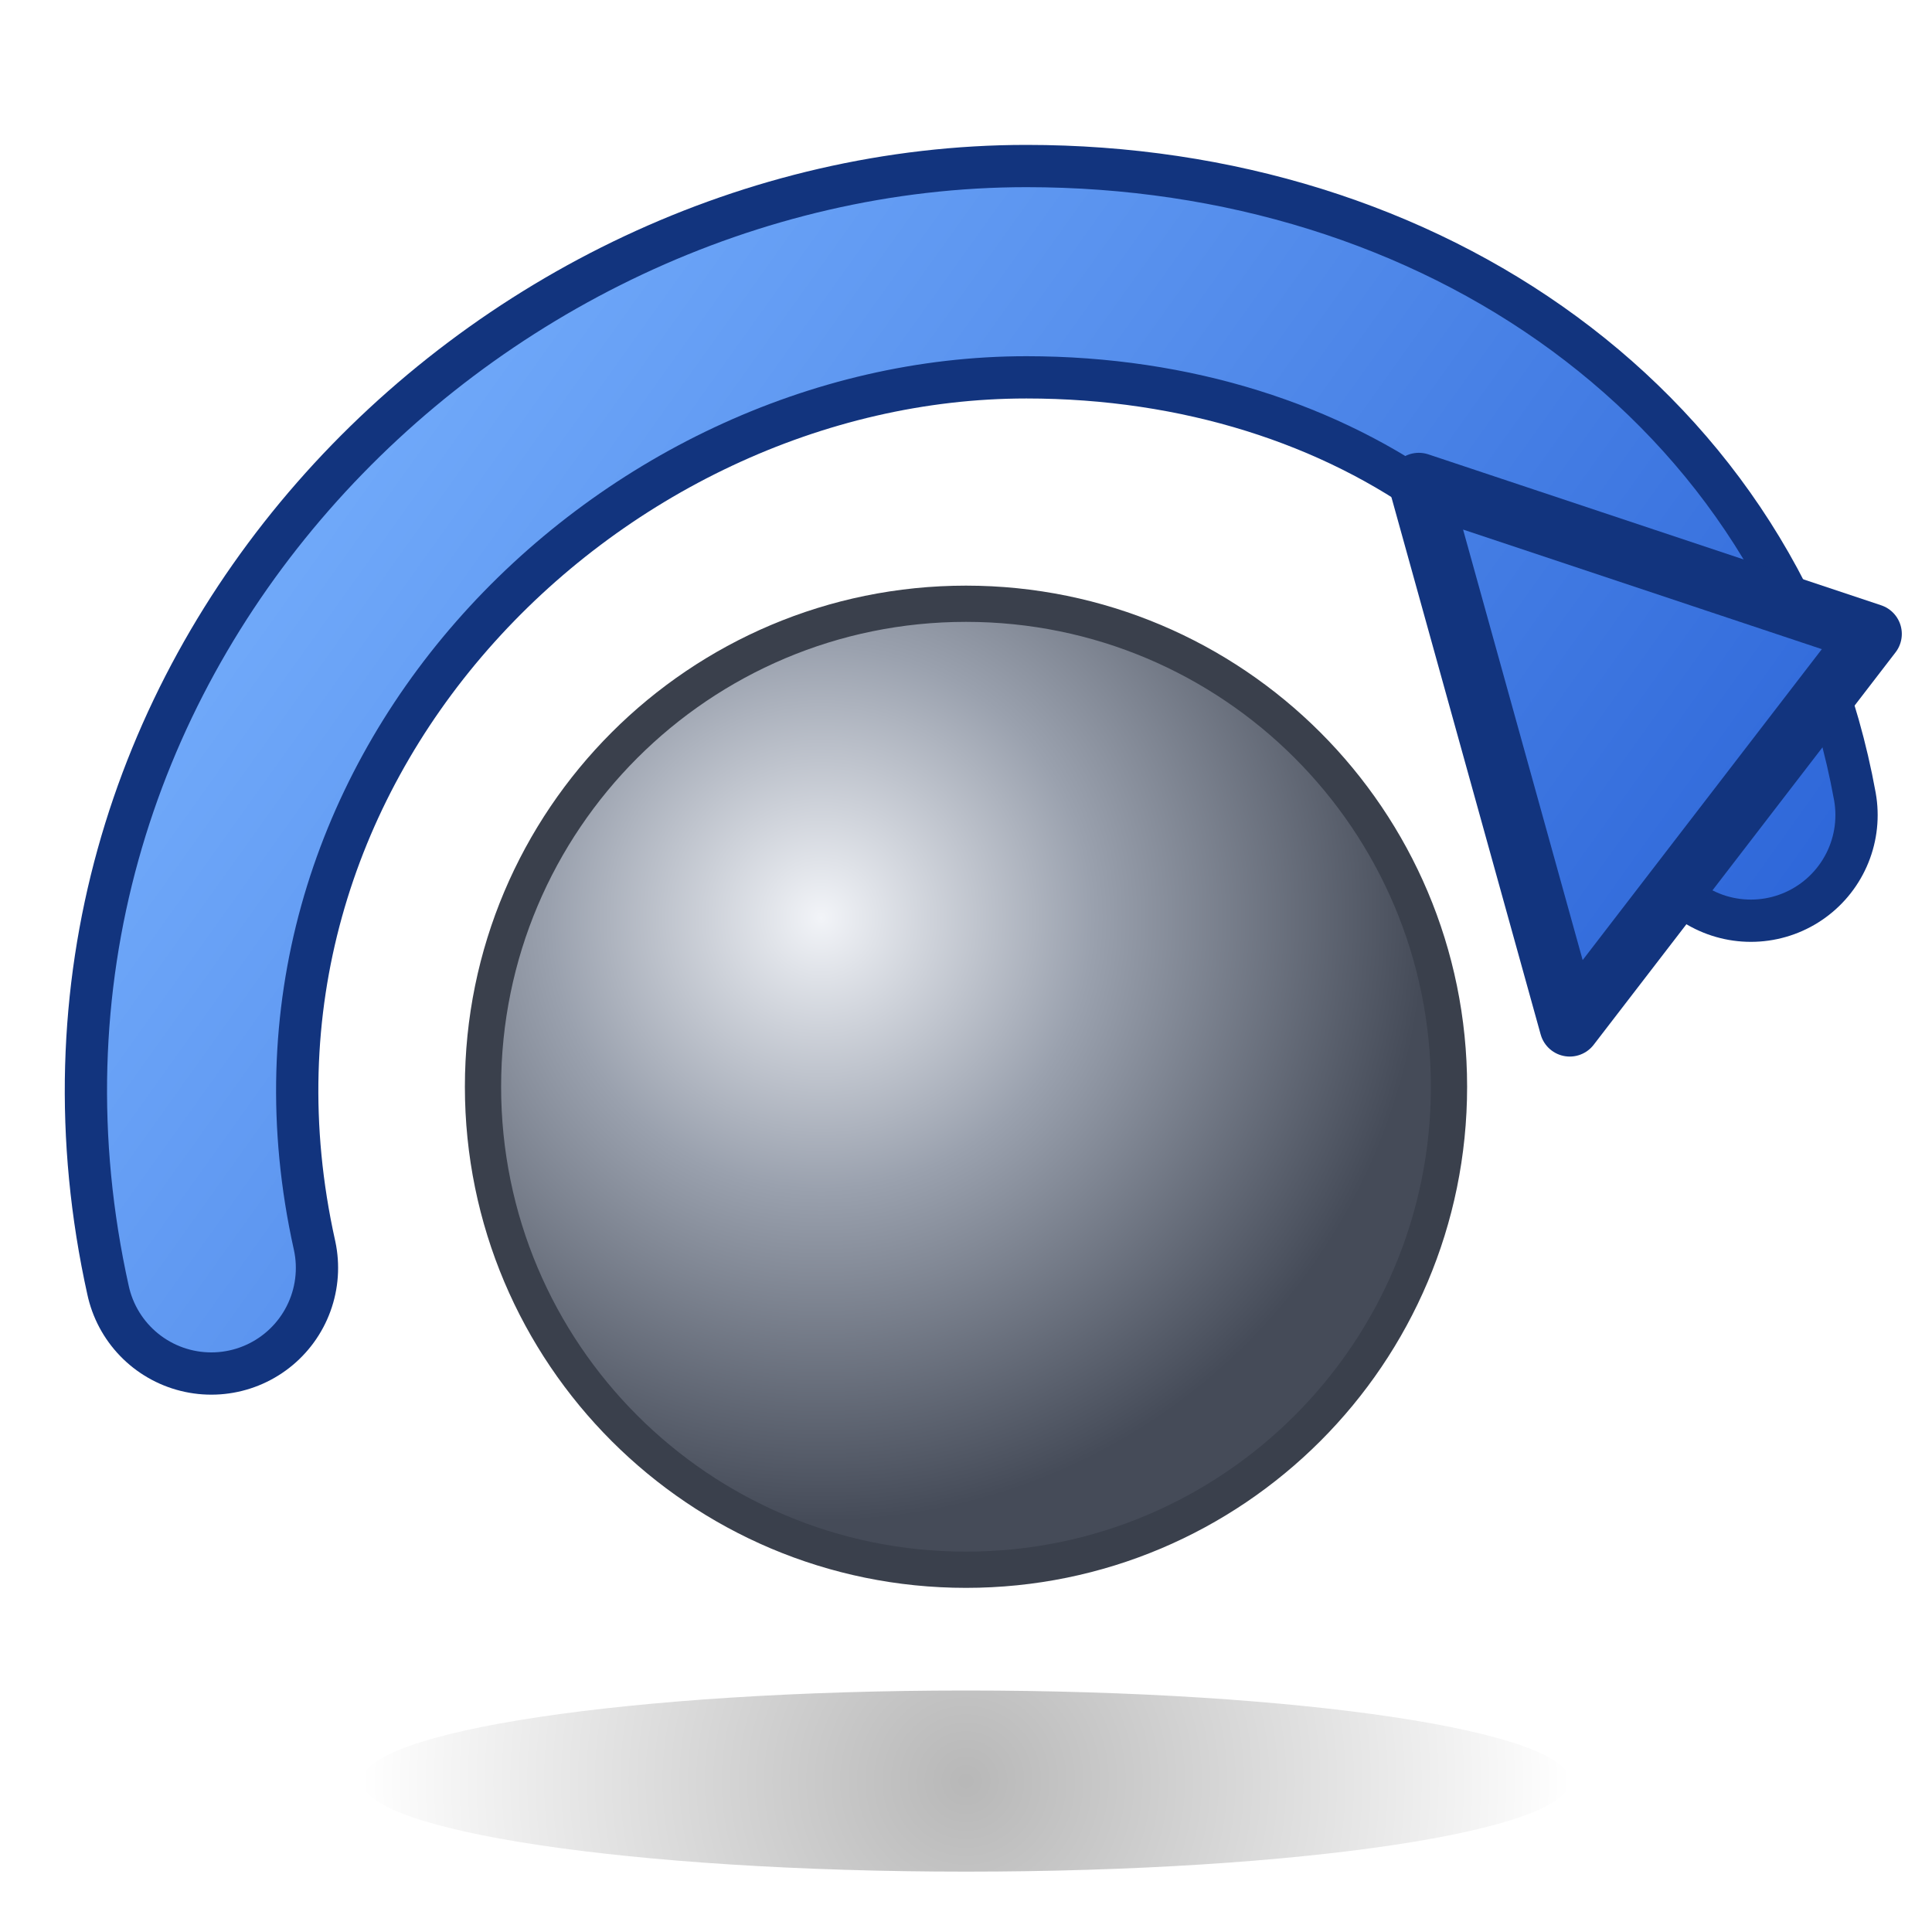
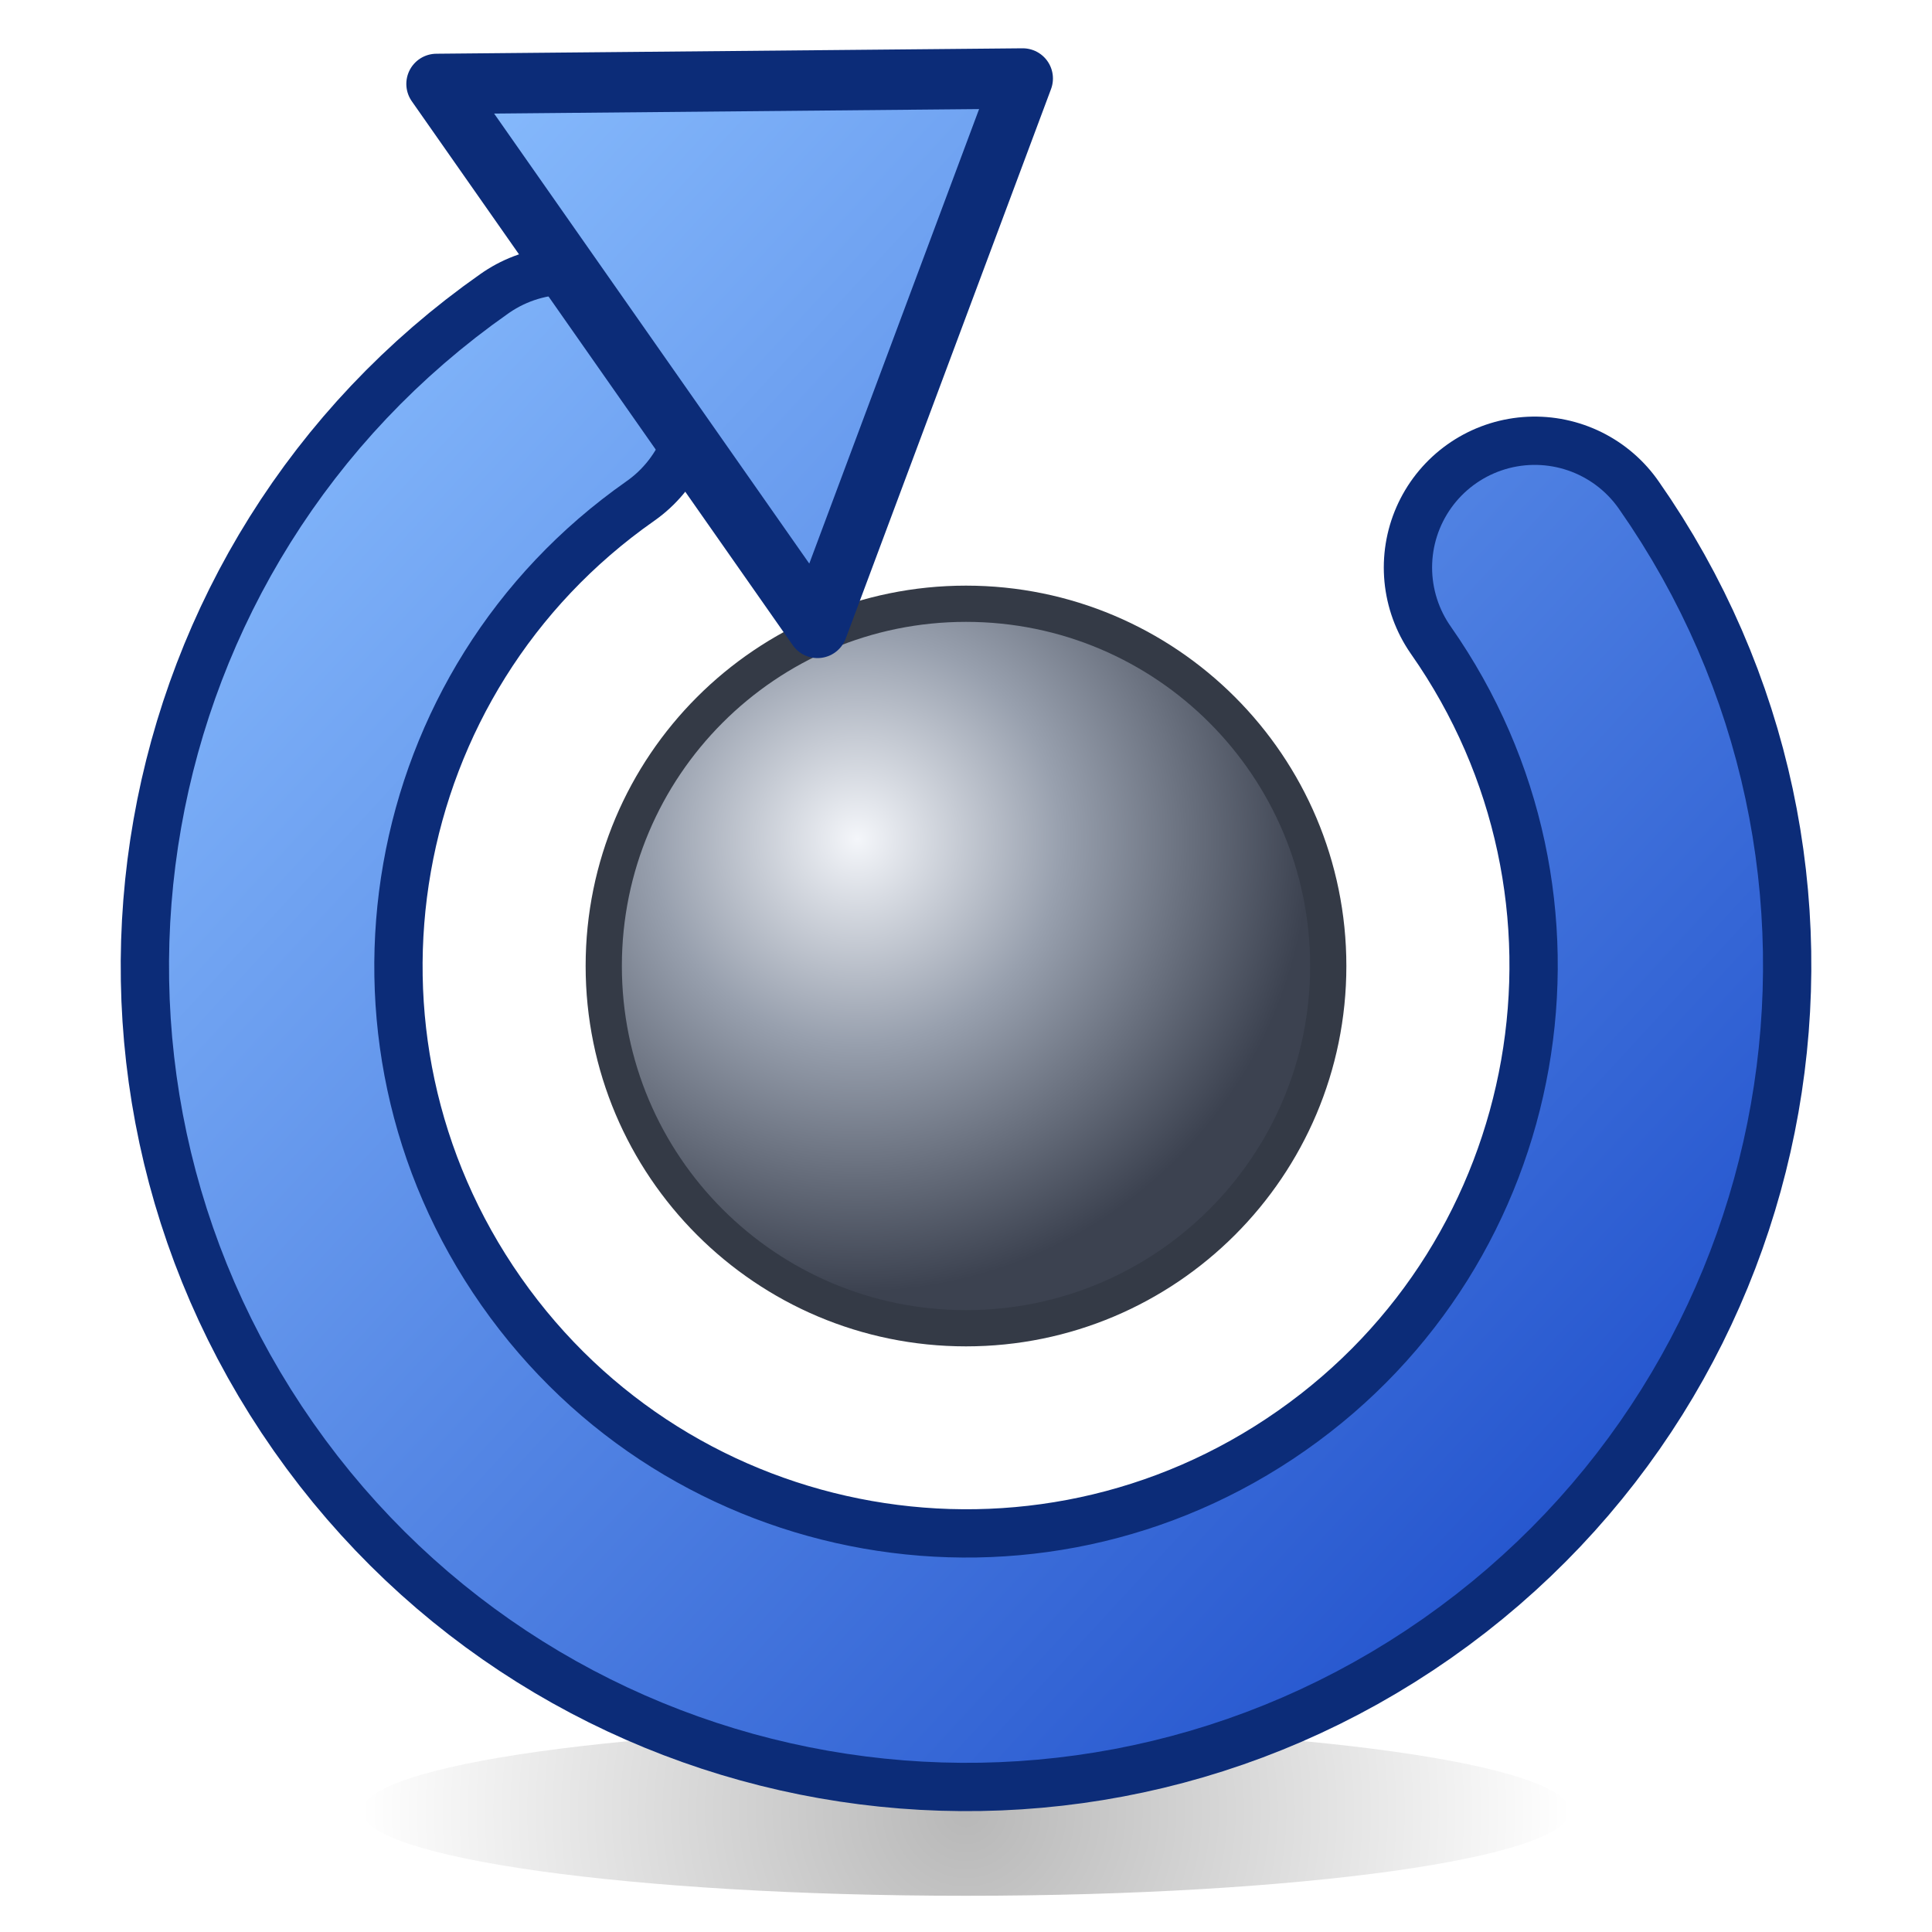
<svg xmlns="http://www.w3.org/2000/svg" width="32" height="32" viewBox="0 0 32 32">
  <defs>
-     <radialGradient id="g1" gradientUnits="userSpaceOnUse" cx="16" cy="29.5" r="10" fx="16" fy="29.5">
+     <radialGradient id="g1" gradientUnits="userSpaceOnUse" cx="16" cy="30" r="10" fx="16" fy="30">
      <stop offset="0" stop-color="#000000" stop-opacity="0.28" />
      <stop offset="1" stop-color="#000000" stop-opacity="0" />
    </radialGradient>
-     <radialGradient id="g2" gradientUnits="userSpaceOnUse" cx="13.6" cy="15.2" r="10.0" fx="13.6" fy="15.2">
-       <stop offset="0" stop-color="#f2f4f8" />
-       <stop offset="0.45" stop-color="#9aa1ae" />
-       <stop offset="1" stop-color="#454b58" />
+     <radialGradient id="g2" gradientUnits="userSpaceOnUse" cx="14.2" cy="13.9" r="7.5" fx="14.2" fy="13.9">
+       <stop offset="0" stop-color="#f4f6fa" />
+       <stop offset="0.45" stop-color="#98a0ae" />
+       <stop offset="1" stop-color="#3c4250" />
    </radialGradient>
-     <linearGradient id="g3" gradientUnits="userSpaceOnUse" x1="2" y1="6" x2="30" y2="26">
-       <stop offset="0" stop-color="#7bb4ff" />
-       <stop offset="1" stop-color="#1c55d0" />
+     <linearGradient id="g3" gradientUnits="userSpaceOnUse" x1="3" y1="4" x2="29" y2="28">
+       <stop offset="0" stop-color="#8cc0ff" />
+       <stop offset="1" stop-color="#1848c8" />
    </linearGradient>
  </defs>
-   <ellipse cx="16" cy="29.5" rx="10" ry="1.5" fill="url(#g1)" />
-   <circle cx="16" cy="18" r="8" fill="url(#g2)" stroke="#3a404c" stroke-width=".6" />
-   <path d="M3.500 21C1.500 12 9 4.500 17 4.500c6 0 11 3.500 12 9" fill="none" stroke="#12347e" stroke-width="4.200" stroke-linecap="round" />
-   <path d="M3.500 21C1.500 12 9 4.500 17 4.500c6 0 11 3.500 12 9" fill="none" stroke="url(#g3)" stroke-width="2.800" stroke-linecap="round" />
-   <path d="M23.500 8l7.500 2.500-5 6.500z" fill="url(#g3)" stroke="#12347e" stroke-width="1" stroke-linejoin="round" />
+   <ellipse cx="16" cy="30" rx="10" ry="1.4" fill="url(#g1)" />
+   <circle cx="16" cy="16" r="6" fill="url(#g2)" stroke="#343a46" stroke-width=".6" />
+   <path d="M25.42 9.40A11.5 11.5 0 1 1 9.40 6.58" fill="none" stroke="#0c2c78" stroke-width="5" stroke-linecap="round" />
+   <path d="M25.42 9.40A11.5 11.5 0 1 1 9.40 6.58" fill="none" stroke="url(#g3)" stroke-width="3.400" stroke-linecap="round" />
+   <path d="M16.94 1.30L7.23 1.39L13.54 10.40z" fill="url(#g3)" stroke="#0c2c78" stroke-width="1" stroke-linejoin="round" />
</svg>
